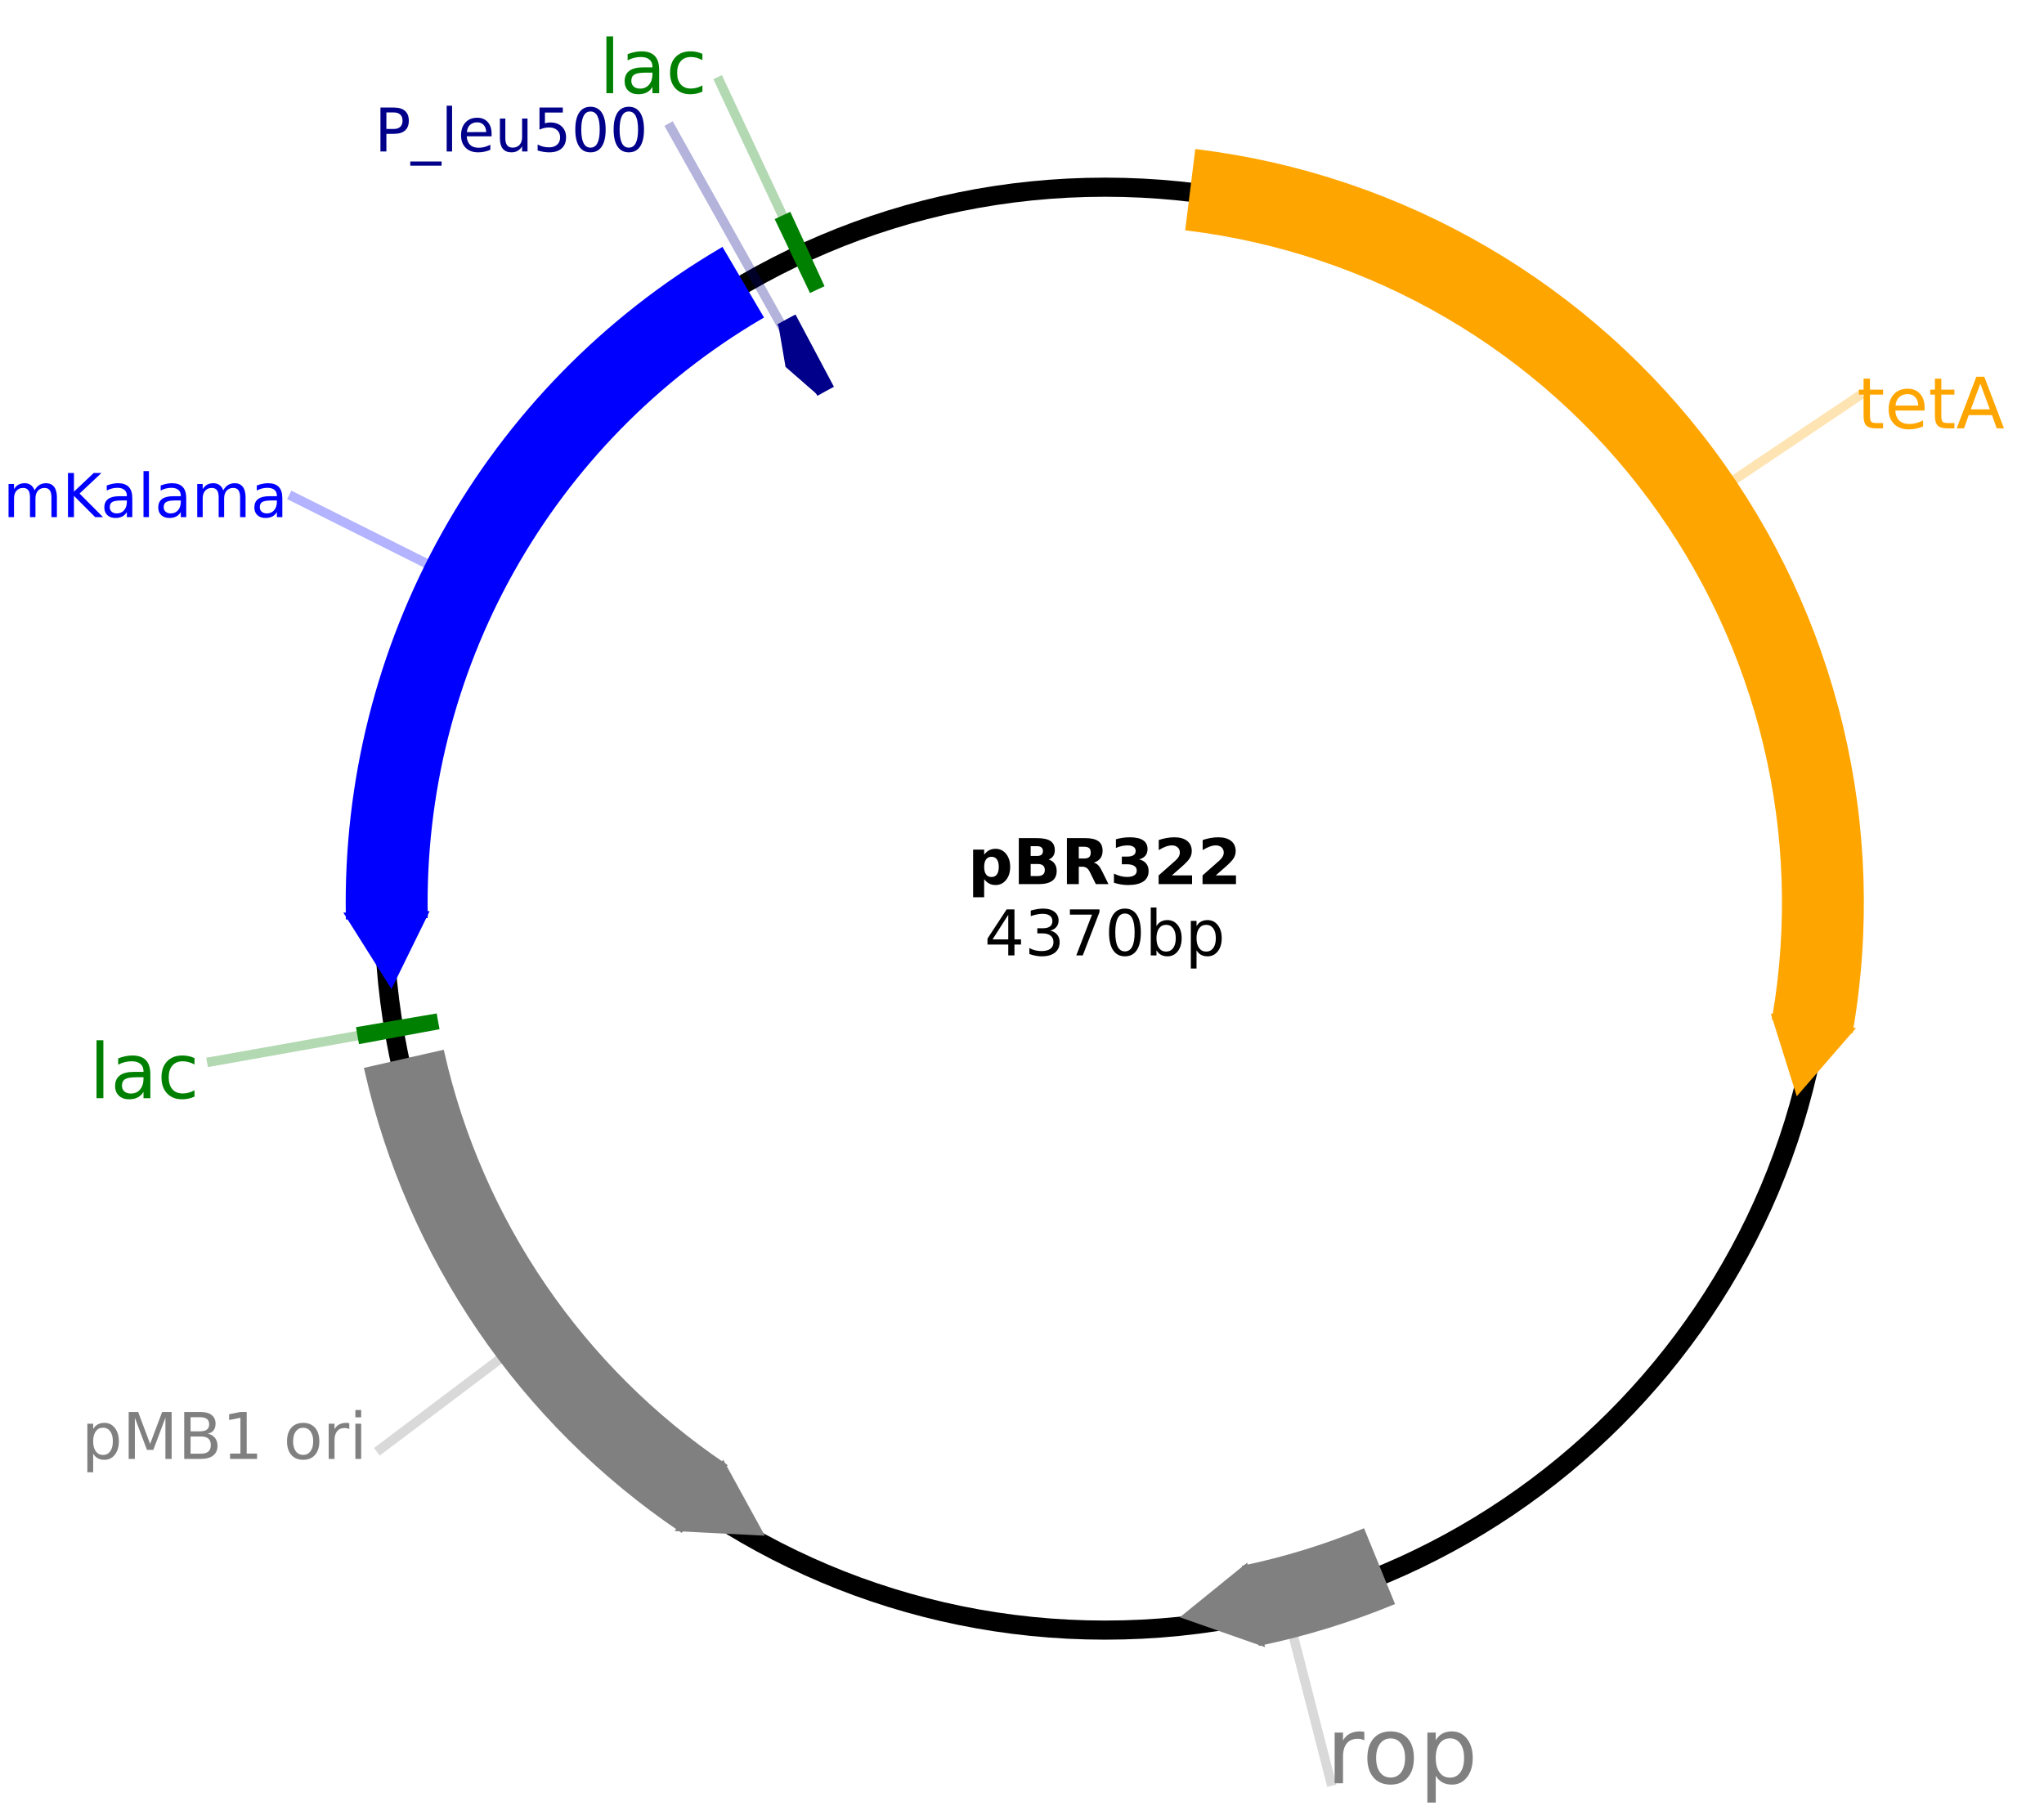
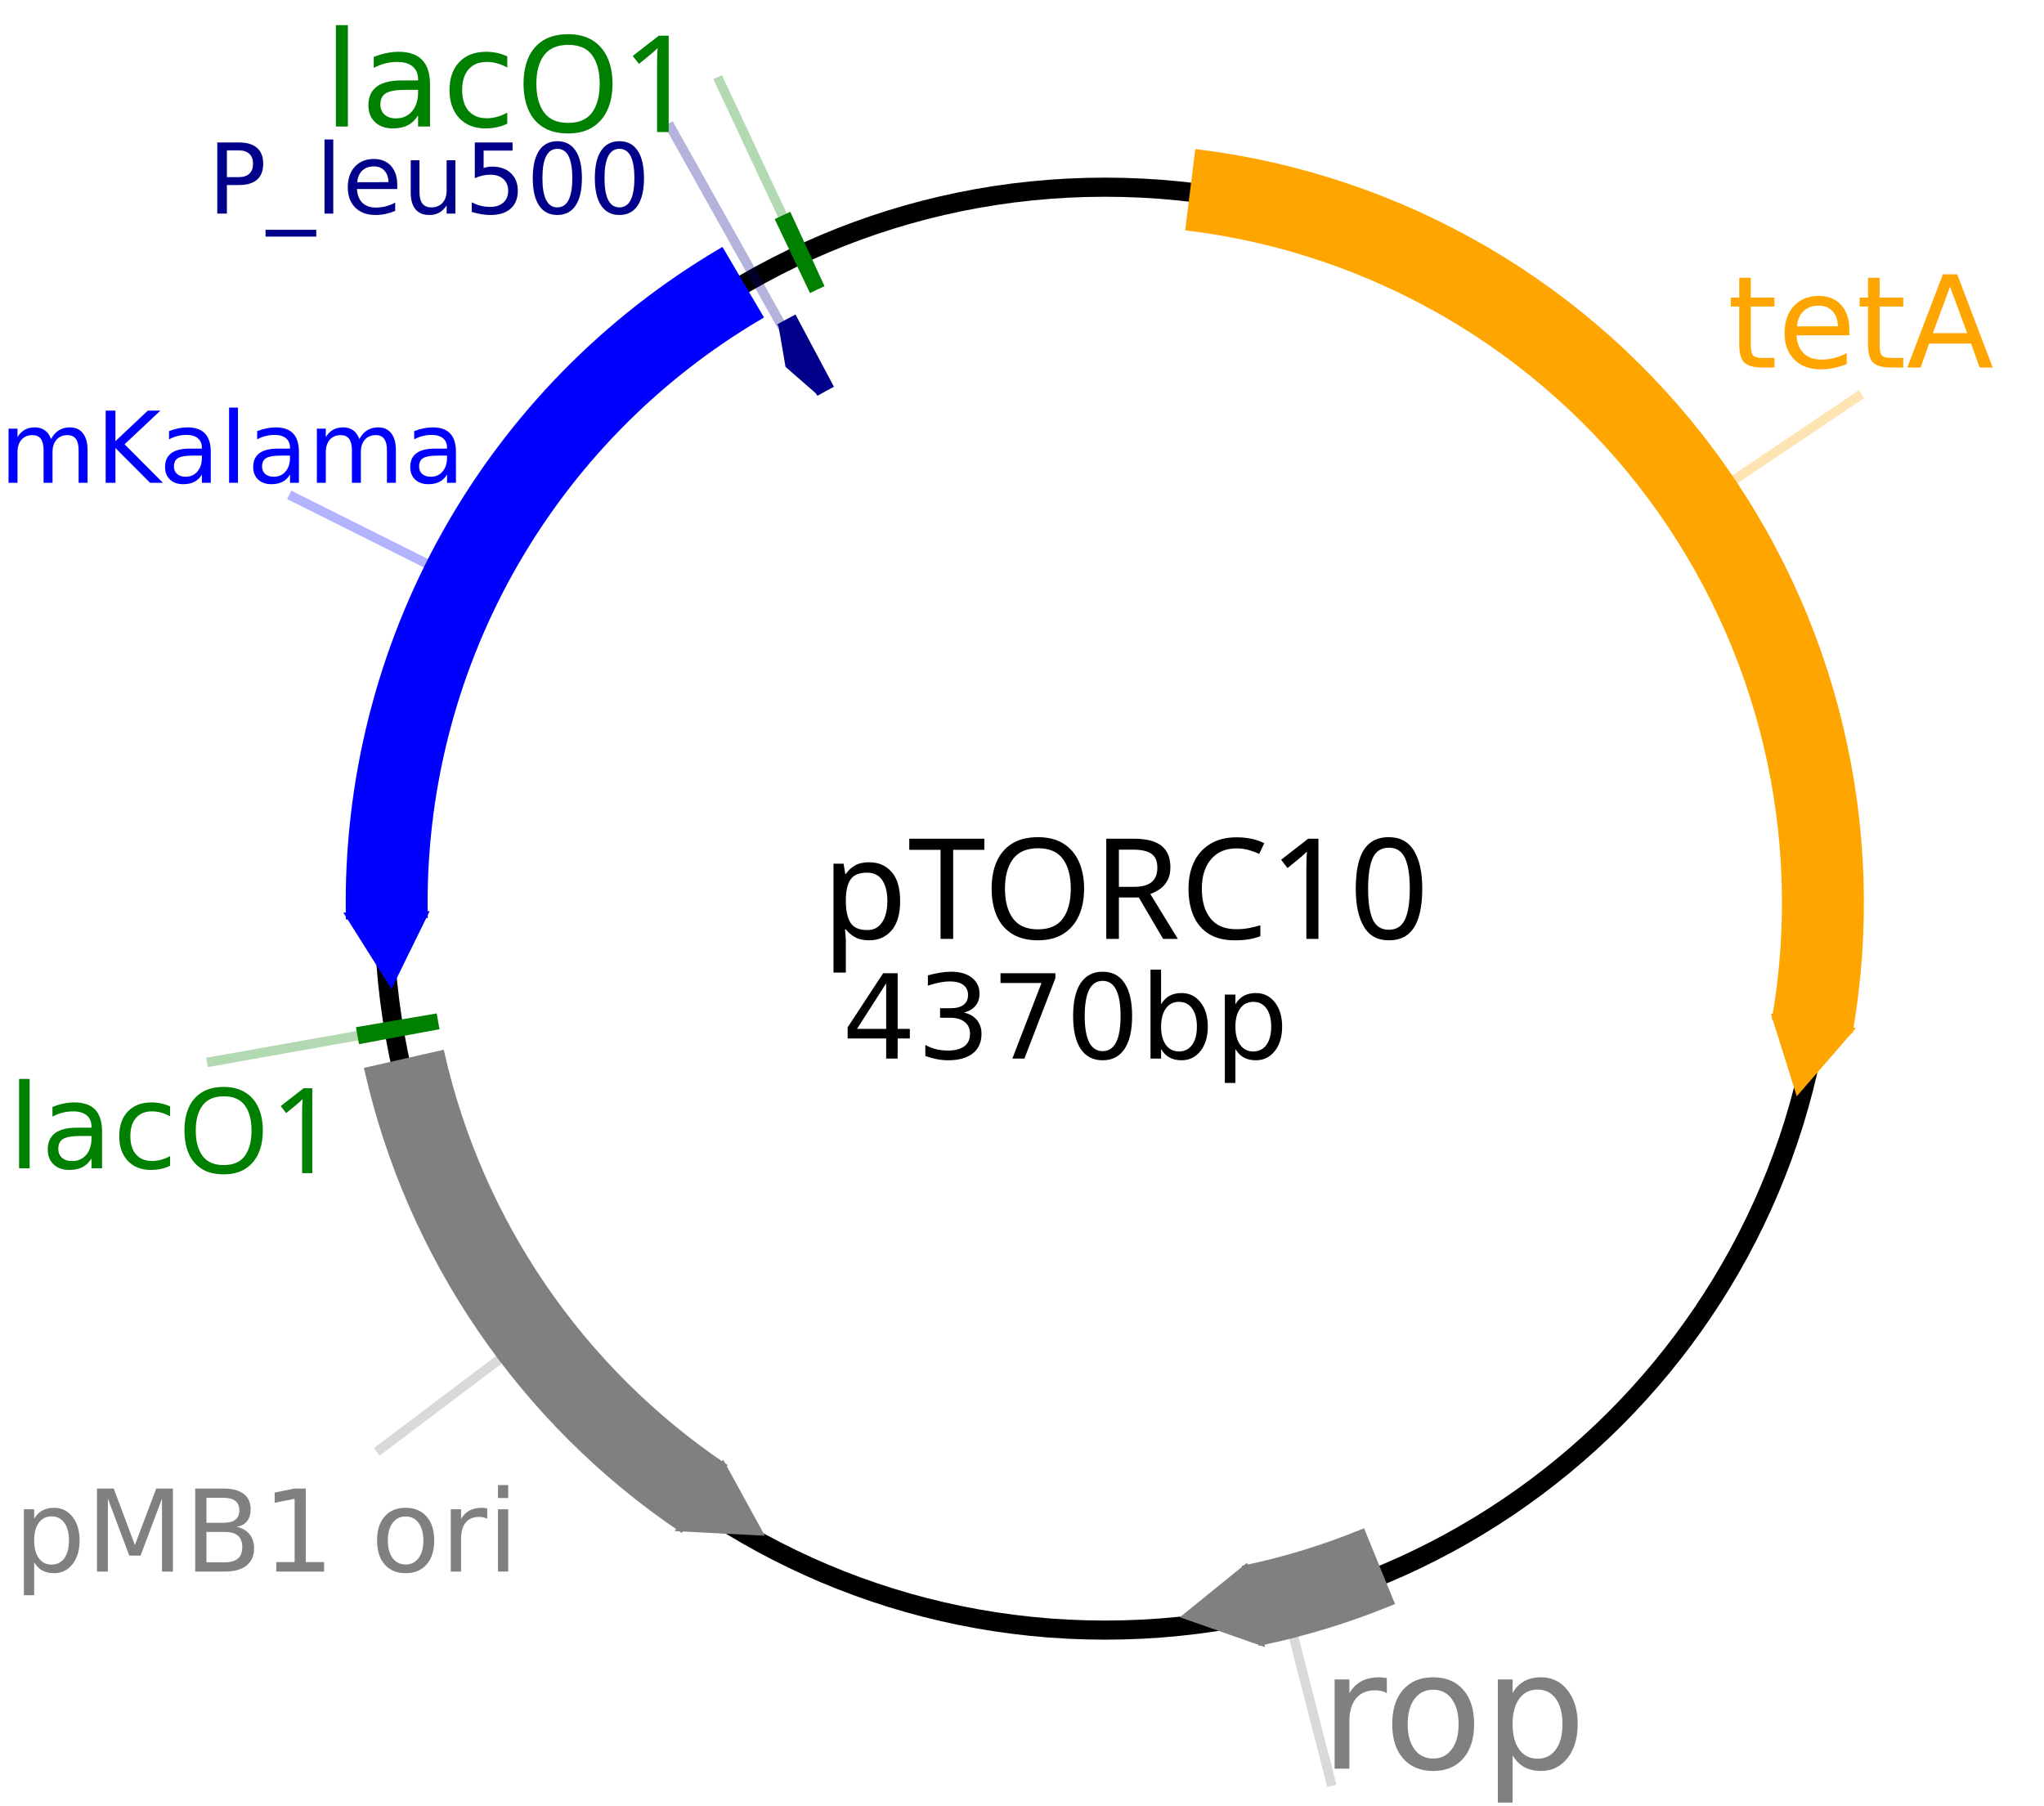
<svg xmlns="http://www.w3.org/2000/svg" xmlns:xlink="http://www.w3.org/1999/xlink" width="816.935pt" height="721.676pt" viewBox="0 0 816.935 721.675" version="1.1" id="svg174">
  <defs id="defs1">
    <style type="text/css" id="style1">*{stroke-linejoin: round; stroke-linecap: butt}</style>
    <defs id="defs42">
      <path id="DejaVuSans-74" d="M 1172,4494 V 3500 H 2356 V 3053 H 1172 V 1153 q 0,-428 117,-550 117,-122 477,-122 h 590 V 0 H 1766 Q 1100,0 847,248 594,497 594,1153 V 3053 H 172 v 447 h 422 v 994 z" transform="scale(0.015625)" />
      <path id="DejaVuSans-65" d="M 3597,1894 V 1613 H 953 q 38,-594 358,-905 320,-311 892,-311 331,0 642,81 311,81 618,244 V 178 Q 3153,47 2828,-22 2503,-91 2169,-91 1331,-91 842,396 353,884 353,1716 q 0,859 464,1363 464,505 1252,505 706,0 1117,-455 411,-454 411,-1235 z m -575,169 q -6,471 -264,752 -258,282 -683,282 -481,0 -770,-272 -289,-272 -333,-766 z" transform="scale(0.015625)" />
      <path id="DejaVuSans-41" d="M 2188,4044 1331,1722 h 1716 z m -357,622 h 716 L 4325,0 H 3669 L 3244,1197 H 1141 L 716,0 H 50 Z" transform="scale(0.015625)" />
      <path id="DejaVuSans-20" transform="scale(0.015625)" d="" />
      <path id="DejaVuSans-28" d="m 1984,4856 q -418,-718 -622,-1422 -203,-703 -203,-1425 0,-721 205,-1429 205,-708 620,-1424 h -500 q -468,735 -701,1444 -233,709 -233,1409 0,697 231,1403 232,707 703,1444 z" transform="scale(0.015625)" />
      <path id="DejaVuSans-38" d="m 2034,2216 q -450,0 -708,-241 -257,-241 -257,-662 0,-422 257,-663 258,-241 708,-241 450,0 709,242 260,243 260,662 0,421 -258,662 -257,241 -711,241 z m -631,268 q -406,100 -633,378 -226,279 -226,679 0,559 398,884 399,325 1092,325 697,0 1094,-325 397,-325 397,-884 0,-400 -227,-679 -226,-278 -629,-378 456,-106 710,-416 255,-309 255,-755 Q 3634,634 3220,271 2806,-91 2034,-91 1263,-91 848,271 434,634 434,1313 q 0,446 256,755 257,310 713,416 z m -231,997 q 0,-362 226,-565 227,-203 636,-203 407,0 636,203 230,203 230,565 0,363 -230,566 -229,203 -636,203 -409,0 -636,-203 -226,-203 -226,-566 z" transform="scale(0.015625)" />
      <path id="DejaVuSans-36" d="m 2113,2584 q -425,0 -674,-291 -248,-290 -248,-796 0,-503 248,-796 249,-292 674,-292 425,0 673,292 248,293 248,796 0,506 -248,796 -248,291 -673,291 z m 1253,1979 v -575 q -238,112 -480,171 -242,60 -480,60 -625,0 -955,-422 -329,-422 -376,-1275 184,272 462,417 279,145 613,145 703,0 1111,-427 408,-426 408,-1160 0,-719 -425,-1154 -425,-434 -1131,-434 -810,0 -1238,620 -428,621 -428,1799 0,1106 525,1764 525,658 1409,658 238,0 480,-47 242,-47 505,-140 z" transform="scale(0.015625)" />
      <path id="DejaVuSans-2d" d="M 313,2009 H 1997 V 1497 H 313 Z" transform="scale(0.015625)" />
      <path id="DejaVuSans-31" d="M 794,531 H 1825 V 4091 L 703,3866 v 575 l 1116,225 h 631 V 531 H 3481 V 0 H 794 Z" transform="scale(0.015625)" />
      <path id="DejaVuSans-32" d="M 1228,531 H 3431 V 0 H 469 v 531 q 359,372 979,998 621,627 780,809 303,340 423,576 121,236 121,464 0,372 -261,606 -261,235 -680,235 -297,0 -627,-103 -329,-103 -704,-313 v 638 q 381,153 712,231 332,78 607,78 725,0 1156,-363 431,-362 431,-968 0,-288 -108,-546 -107,-257 -392,-607 -78,-91 -497,-524 Q 1991,1309 1228,531 Z" transform="scale(0.015625)" />
      <path id="DejaVuSans-29" d="m 513,4856 h 500 q 468,-737 701,-1444 233,-706 233,-1403 0,-700 -233,-1409 -233,-709 -701,-1444 H 513 q 415,716 620,1424 205,708 205,1429 0,722 -205,1425 -205,704 -620,1422 z" transform="scale(0.015625)" />
    </defs>
    <defs id="defs97">
      <path id="DejaVuSans-6c" d="m 603,4863 h 575 V 0 H 603 Z" transform="scale(0.015625)" />
      <path id="DejaVuSans-61" d="m 2194,1759 q -697,0 -966,-159 -269,-159 -269,-544 0,-306 202,-486 202,-179 548,-179 479,0 768,339 289,339 289,901 v 128 z m 1147,238 V 0 H 2766 V 531 Q 2569,213 2275,61 1981,-91 1556,-91 q -537,0 -855,302 -317,302 -317,808 0,590 395,890 396,300 1180,300 h 807 v 57 q 0,397 -261,614 -261,217 -733,217 -300,0 -585,-72 -284,-72 -546,-216 v 532 q 315,122 612,182 297,61 578,61 760,0 1135,-394 375,-393 375,-1193 z" transform="scale(0.015625)" />
      <path id="DejaVuSans-63" d="m 3122,3366 v -538 q -244,135 -489,202 -245,67 -495,67 -560,0 -870,-355 -309,-354 -309,-995 0,-641 309,-996 310,-354 870,-354 250,0 495,67 245,67 489,202 V 134 Q 2881,22 2623,-34 2366,-91 2075,-91 1284,-91 818,406 353,903 353,1747 q 0,856 470,1346 471,491 1290,491 265,0 518,-55 253,-54 491,-163 z" transform="scale(0.015625)" />
    </defs>
    <defs id="defs114">
      <path id="DejaVuSans-6d" d="m 3328,2828 q 216,388 516,572 300,184 706,184 547,0 844,-383 297,-382 297,-1088 V 0 h -578 v 2094 q 0,503 -179,746 -178,244 -543,244 -447,0 -707,-297 -259,-296 -259,-809 V 0 h -578 v 2094 q 0,506 -178,748 -178,242 -550,242 -441,0 -701,-298 -259,-298 -259,-808 V 0 H 581 v 3500 h 578 v -544 q 197,322 472,475 275,153 653,153 382,0 649,-194 267,-193 395,-562 z" transform="scale(0.015625)" />
      <path id="DejaVuSans-4b" d="m 628,4666 h 631 V 2694 l 2094,1972 h 813 L 1850,2491 4331,0 H 3500 L 1259,2247 V 0 H 628 Z" transform="scale(0.015625)" />
    </defs>
    <defs id="defs135">
      <path id="DejaVuSans-50" d="M 1259,4147 V 2394 h 794 q 441,0 681,228 241,228 241,650 0,419 -241,647 -240,228 -681,228 z m -631,519 h 1425 q 785,0 1186,-355 402,-355 402,-1039 0,-691 -402,-1044 -401,-353 -1186,-353 H 1259 V 0 H 628 Z" transform="scale(0.015625)" />
      <path id="DejaVuSans-5f" d="m 3263,-1063 v -446 H -63 v 446 z" transform="scale(0.015625)" />
      <path id="DejaVuSans-75" d="m 544,1381 v 2119 h 575 V 1403 q 0,-497 193,-746 194,-248 582,-248 465,0 735,297 271,297 271,810 v 1984 h 575 V 0 H 2900 V 538 Q 2691,219 2414,64 2138,-91 1772,-91 1169,-91 856,284 544,659 544,1381 Z m 1447,2203 z" transform="scale(0.015625)" />
    </defs>
    <defs id="defs75">
      <path id="DejaVuSans-4d" d="m 628,4666 h 941 L 2759,1491 3956,4666 h 941 V 0 H 4281 V 4097 L 3078,897 H 2444 L 1241,4097 V 0 H 628 Z" transform="scale(0.015625)" />
      <path id="DejaVuSans-42" d="M 1259,2228 V 519 h 1013 q 509,0 754,211 246,211 246,645 0,438 -246,645 -245,208 -754,208 z m 0,1919 V 2741 h 935 q 462,0 688,173 227,174 227,530 0,353 -227,528 -226,175 -688,175 z m -631,519 h 1613 q 722,0 1112,-300 391,-300 391,-853 0,-429 -200,-682 -200,-253 -588,-315 466,-100 724,-418 258,-317 258,-792 0,-625 -425,-966 Q 3088,0 2303,0 H 628 Z" transform="scale(0.015625)" />
      <path id="DejaVuSans-69" d="m 603,3500 h 575 V 0 H 603 Z m 0,1363 h 575 V 4134 H 603 Z" transform="scale(0.015625)" />
    </defs>
    <defs id="defs58">
      <path id="DejaVuSans-72" d="m 2631,2963 q -97,56 -211,82 -114,27 -251,27 -488,0 -749,-317 -261,-317 -261,-911 V 0 H 581 v 3500 h 578 v -544 q 182,319 472,473 291,155 707,155 59,0 131,-8 72,-7 159,-23 z" transform="scale(0.015625)" />
      <path id="DejaVuSans-6f" d="m 1959,3097 q -462,0 -731,-361 -269,-361 -269,-989 0,-628 267,-989 268,-361 733,-361 460,0 728,362 269,363 269,988 0,622 -269,986 -268,364 -728,364 z m 0,487 q 750,0 1178,-488 429,-487 429,-1349 Q 3566,888 3137,398 2709,-91 1959,-91 1206,-91 779,398 353,888 353,1747 q 0,862 426,1349 427,488 1180,488 z" transform="scale(0.015625)" />
      <path id="DejaVuSans-39" d="m 703,97 v 575 q 238,-113 481,-172 244,-59 479,-59 625,0 954,420 330,420 377,1277 -181,-269 -460,-413 -278,-144 -615,-144 -700,0 -1108,423 -408,424 -408,1159 0,718 425,1152 425,435 1131,435 810,0 1236,-621 427,-620 427,-1801 Q 3622,1225 3098,567 2575,-91 1691,-91 1453,-91 1209,-44 966,3 703,97 Z m 1256,1978 q 425,0 673,290 249,291 249,798 0,503 -249,795 -248,292 -673,292 -425,0 -673,-292 -248,-292 -248,-795 0,-507 248,-798 248,-290 673,-290 z" transform="scale(0.015625)" />
      <path id="DejaVuSans-35" d="M 691,4666 H 3169 V 4134 H 1269 V 2991 q 137,47 274,70 138,23 276,23 781,0 1237,-428 457,-428 457,-1159 Q 3513,744 3044,326 2575,-91 1722,-91 1428,-91 1123,-41 819,9 494,109 v 635 q 281,-153 581,-228 300,-75 634,-75 541,0 856,284 316,284 316,772 0,487 -316,771 -315,285 -856,285 -253,0 -505,-56 -251,-56 -513,-175 z" transform="scale(0.015625)" />
    </defs>
  </defs>
  <ellipse style="fill:none;stroke:#000000;stroke-width:7.642;stroke-dasharray:none" id="path174" ry="288.362" rx="288.236" cy="363.18" cx="441.665" />
  <g id="patch_3" transform="matrix(2.522639,0,0,2.522639,-110.7848,-140.7743)">
    <path d="m 328.795,228.497 -3.598,-11.479 11.805,2.021 z" clip-path="url(#p932edf040d)" style="fill:#ffa500;stroke:#ffa500;stroke-linejoin:miter" id="path3" />
  </g>
  <g id="patch_4" transform="matrix(2.522639,0,0,2.522639,-110.7848,-140.7743)">
    <path d="m 337.015,218.963 c 2.721,-15.954 2.181,-32.295 -1.589,-48.033 -3.77,-15.739 -10.691,-30.552 -20.344,-43.541 -9.653,-12.99 -21.84,-23.889 -35.823,-32.038 C 265.276,87.201 249.786,81.97 233.726,79.974 l -1.477,11.885 c 14.454,1.796 28.396,6.504 40.98,13.838 12.584,7.334 23.553,17.144 32.241,28.834 8.688,11.691 14.917,25.022 18.31,39.187 3.393,14.165 3.879,28.872 1.43,43.23 z" clip-path="url(#p932edf040d)" style="fill:#ffa500;stroke:#ffa500;stroke-linejoin:miter" id="path4" />
  </g>
  <g id="patch_5" transform="matrix(2.522639,0,0,2.522639,-110.7848,-140.7743)">
    <path d="m 231.85,311.87 9.346,-7.575 2.471,11.719 z" clip-path="url(#p932edf040d)" style="fill:#808080;stroke:#808080;stroke-linejoin:miter" id="path5" />
  </g>
  <g id="patch_6" transform="matrix(2.522639,0,0,2.522639,-110.7848,-140.7743)">
    <path d="m 243.743,315.999 c 3.51,-0.743 6.986,-1.643 10.415,-2.697 3.43,-1.055 6.81,-2.263 10.131,-3.621 l -4.533,-11.085 c -2.989,1.222 -6.031,2.31 -9.118,3.259 -3.087,0.949 -6.214,1.759 -9.374,2.428 z" clip-path="url(#p932edf040d)" style="fill:#808080;stroke:#808080;stroke-linejoin:miter" id="path6" />
  </g>
  <g id="patch_7" transform="matrix(2.522639,0,0,2.522639,-110.7848,-140.7743)">
    <path d="m 164.227,298.577 -5.783,-10.549 -6.723,9.911 z" clip-path="url(#p932edf040d)" style="fill:#808080;stroke:#808080;stroke-linejoin:miter" id="path7" />
  </g>
  <g id="patch_8" transform="matrix(2.522639,0,0,2.522639,-110.7848,-140.7743)">
    <path d="m 102.169,225.38 c 3.338,14.679 9.414,28.599 17.908,41.027 8.495,12.428 19.257,23.145 31.722,31.586 l 6.715,-9.917 c -11.218,-7.597 -20.905,-17.241 -28.55,-28.427 -7.645,-11.186 -13.114,-23.713 -16.118,-36.925 z" clip-path="url(#p932edf040d)" style="fill:#808080;stroke:#808080;stroke-linejoin:miter" id="path8" />
  </g>
  <g id="patch_9" transform="matrix(2.522639,0,0,2.522639,-110.7848,-140.7743)">
    <path d="m 100.893,218.963 c 0.048,0.283 0.098,0.566 0.148,0.848 0.05,0.283 0.102,0.565 0.154,0.847 l 11.776,-2.183 c -0.047,-0.254 -0.093,-0.508 -0.139,-0.762 -0.045,-0.254 -0.09,-0.509 -0.133,-0.763 z" clip-path="url(#p932edf040d)" style="fill:#008000;stroke:#008000;stroke-linejoin:miter" id="path9" />
  </g>
  <g id="patch_10" transform="matrix(2.522639,0,0,2.522639,-110.7848,-140.7743)">
    <path d="m 105.882,211.478 5.299,-10.8 -11.975,0.206 z" clip-path="url(#p932edf040d)" style="fill:#0000ff;stroke:#0000ff;stroke-linejoin:miter" id="path10" />
  </g>
  <g id="patch_11" transform="matrix(2.522639,0,0,2.522639,-110.7848,-140.7743)">
    <path d="m 158.203,95.611 c -18.284,10.762 -33.385,26.192 -43.75,44.704 -10.365,18.512 -15.627,39.45 -15.246,60.663 l 11.975,-0.215 c -0.343,-19.092 4.393,-37.936 13.721,-54.597 9.329,-16.661 22.919,-30.548 39.375,-40.233 z" clip-path="url(#p932edf040d)" style="fill:#0000ff;stroke:#0000ff;stroke-linejoin:miter" id="path11" />
  </g>
  <g id="patch_12" transform="matrix(2.522639,0,0,2.522639,-110.7848,-140.7743)">
    <path d="m 168.835,113.674 4.774,4.164 -5.851,-10.45 z" clip-path="url(#p932edf040d)" style="fill:#00008b;stroke:#00008b;stroke-linejoin:miter" id="path12" />
  </g>
  <g id="patch_13" transform="matrix(2.522639,0,0,2.522639,-110.7848,-140.7743)">
    <path d="m 169.741,106.305 c -0.333,0.177 -0.664,0.356 -0.995,0.536 -0.331,0.18 -0.66,0.363 -0.989,0.547 l 5.851,10.45 c 0.291,-0.163 0.583,-0.324 0.876,-0.484 0.293,-0.16 0.587,-0.318 0.881,-0.475 z" clip-path="url(#p932edf040d)" style="fill:#00008b;stroke:#00008b;stroke-linejoin:miter" id="path13" />
  </g>
  <g id="patch_14" transform="matrix(2.522639,0,0,2.522639,-110.7848,-140.7743)">
    <path d="m 168.881,90.029 c -0.261,0.12 -0.521,0.241 -0.781,0.363 -0.26,0.122 -0.519,0.245 -0.778,0.368 l 5.163,10.807 c 0.233,-0.111 0.467,-0.222 0.7,-0.332 0.234,-0.11 0.468,-0.219 0.703,-0.327 z" clip-path="url(#p932edf040d)" style="fill:#008000;stroke:#008000;stroke-linejoin:miter" id="path14" />
  </g>
-   <g id="text_1" transform="matrix(2.522639,0,0,2.522639,-110.7848,-140.7743)">
+   <g id="text_1" transform="matrix(4.679575,0,0,4.679575,-598.8646,-546.4163)">
    <g transform="matrix(0.1,0,0,-0.1,197.254,195.9659)" id="g19">
      <defs id="defs14">
        <path id="DejaVuSans-Bold-70" d="M 1656,506 V -1331 H 538 v 4831 h 1118 v -512 q 232,306 513,451 281,145 647,145 647,0 1062,-514 416,-514 416,-1323 0,-809 -416,-1324 -415,-514 -1062,-514 -366,0 -647,145 -281,146 -513,452 z m 744,2266 q -359,0 -552,-264 -192,-264 -192,-761 0,-497 192,-761 193,-264 552,-264 359,0 548,262 190,263 190,763 0,500 -190,762 -189,263 -548,263 z" transform="scale(0.015625)" />
        <path id="DejaVuSans-Bold-42" d="m 2456,2859 q 285,0 431,125 147,125 147,369 0,241 -147,367 -146,127 -431,127 h -665 v -988 z m 41,-2040 q 362,0 545,153 183,153 183,462 0,304 -181,455 -181,152 -547,152 H 1791 V 819 Z m 1119,1678 q 387,-113 599,-416 213,-303 213,-743 Q 4428,663 3972,331 3516,0 2584,0 H 588 v 4666 h 1806 q 972,0 1408,-294 436,-294 436,-941 0,-340 -160,-579 -159,-239 -462,-355 z" transform="scale(0.015625)" />
        <path id="DejaVuSans-Bold-52" d="m 2297,2597 q 378,0 542,140 164,141 164,463 0,319 -164,456 -164,138 -542,138 H 1791 V 2597 Z M 1791,1766 V 0 H 588 v 4666 h 1837 q 922,0 1351,-310 430,-309 430,-978 0,-462 -224,-759 -223,-297 -673,-438 247,-56 442,-255 196,-198 396,-601 L 4800,0 H 3519 l -569,1159 q -172,350 -349,478 -176,129 -470,129 z" transform="scale(0.015625)" />
        <path id="DejaVuSans-Bold-33" d="m 2981,2516 q 472,-122 717,-424 246,-301 246,-767 0,-694 -532,-1055 -531,-361 -1549,-361 -360,0 -721,58 -361,58 -714,174 v 928 q 338,-169 670,-255 333,-86 655,-86 478,0 733,165 255,166 255,476 0,319 -261,483 -261,164 -771,164 h -481 v 775 h 506 q 454,0 675,142 222,142 222,433 0,268 -216,415 -215,147 -609,147 -290,0 -587,-66 -297,-65 -591,-193 v 881 q 356,100 706,150 350,50 688,50 909,0 1360,-299 452,-298 452,-898 0,-409 -216,-670 -215,-261 -637,-367 z" transform="scale(0.015625)" />
        <path id="DejaVuSans-Bold-32" d="M 1844,884 H 3897 V 0 H 506 v 884 l 1703,1504 q 229,206 338,403 109,197 109,409 0,328 -220,528 -220,200 -586,200 -281,0 -616,-120 -334,-120 -715,-358 v 1025 q 406,134 803,204 397,71 778,71 838,0 1302,-369 464,-368 464,-1028 0,-381 -197,-711 -197,-329 -828,-883 z" transform="scale(0.015625)" />
      </defs>
-       <use xlink:href="#DejaVuSans-Bold-70" transform="translate(0,0.78125)" id="use14" />
-       <use xlink:href="#DejaVuSans-Bold-42" transform="translate(71.58203,0.78125)" id="use15" />
-       <use xlink:href="#DejaVuSans-Bold-52" transform="translate(147.8027,0.78125)" id="use16" />
-       <use xlink:href="#DejaVuSans-Bold-33" transform="translate(224.8047,0.78125)" id="use17" />
-       <use xlink:href="#DejaVuSans-Bold-32" transform="translate(294.3848,0.78125)" id="use18" />
-       <use xlink:href="#DejaVuSans-Bold-32" transform="translate(363.9648,0.78125)" id="use19" />
+       <text xml:space="preserve" style="font-size:119.843px;line-height:1.1;font-family:Sans;-inkscape-font-specification:'Sans, Normal';fill:#000000;stroke-width:3.71;stroke-opacity:0.787" x="8.886" y="9.927" id="text1" transform="scale(1,-1)">
+         <tspan id="tspan1" style="stroke-width:3.71" x="8.886" y="9.927">pTORC10</tspan>
+       </text>
    </g>
    <g transform="matrix(0.1,0,0,-0.1,199.8806,207.1841)" id="g25">
      <defs id="defs19">
        <path id="DejaVuSans-34" d="M 2419,4116 825,1625 h 1594 z m -166,550 h 794 V 1625 h 666 V 1100 H 3047 V 0 H 2419 V 1100 H 313 v 609 z" transform="scale(0.015625)" />
        <path id="DejaVuSans-33" d="m 2597,2516 q 453,-97 707,-404 255,-306 255,-756 0,-690 -475,-1069 -475,-378 -1350,-378 -293,0 -604,58 -311,58 -642,174 v 609 q 262,-153 574,-231 313,-78 654,-78 593,0 904,234 311,234 311,681 0,413 -289,645 -289,233 -804,233 h -544 v 519 h 569 q 465,0 712,186 247,186 247,536 0,359 -255,551 -254,193 -729,193 -260,0 -557,-57 -297,-56 -653,-174 v 562 q 360,100 674,150 314,50 592,50 719,0 1137,-327 419,-326 419,-882 0,-388 -222,-655 -222,-267 -631,-370 z" transform="scale(0.015625)" />
        <path id="DejaVuSans-37" d="M 525,4666 H 3525 V 4397 L 1831,0 H 1172 L 2766,4134 H 525 Z" transform="scale(0.015625)" />
        <path id="DejaVuSans-30" d="m 2034,4250 q -487,0 -733,-480 -245,-479 -245,-1442 0,-959 245,-1439 246,-480 733,-480 491,0 736,480 246,480 246,1439 0,963 -246,1442 -245,480 -736,480 z m 0,500 q 785,0 1199,-621 414,-620 414,-1801 0,-1178 -414,-1799 -414,-620 -1199,-620 -784,0 -1198,620 -414,621 -414,1799 0,1181 414,1801 414,621 1198,621 z" transform="scale(0.015625)" />
        <path id="DejaVuSans-62" d="m 3116,1747 q 0,634 -261,995 -261,361 -717,361 -457,0 -718,-361 -261,-361 -261,-995 0,-634 261,-995 261,-361 718,-361 456,0 717,361 261,361 261,995 z M 1159,2969 q 182,312 458,463 277,152 661,152 638,0 1036,-506 399,-506 399,-1331 Q 3713,922 3314,415 2916,-91 2278,-91 1894,-91 1617,61 1341,213 1159,525 V 0 H 581 v 4863 h 578 z" transform="scale(0.015625)" />
        <path id="DejaVuSans-70" d="M 1159,525 V -1331 H 581 v 4831 h 578 v -531 q 182,312 458,463 277,152 661,152 638,0 1036,-506 399,-506 399,-1331 0,-825 -399,-1332 -398,-506 -1036,-506 -384,0 -661,152 -276,152 -458,464 z m 1957,1222 q 0,634 -261,995 -261,361 -717,361 -457,0 -718,-361 -261,-361 -261,-995 0,-634 261,-995 261,-361 718,-361 456,0 717,361 261,361 261,995 z" transform="scale(0.015625)" />
      </defs>
      <use xlink:href="#DejaVuSans-34" id="use20" />
      <use xlink:href="#DejaVuSans-33" x="63.623" id="use21" />
      <use xlink:href="#DejaVuSans-37" x="127.246" id="use22" />
      <use xlink:href="#DejaVuSans-30" x="190.869" id="use23" />
      <use xlink:href="#DejaVuSans-62" x="254.492" id="use24" />
      <use xlink:href="#DejaVuSans-70" x="317.969" id="use25" />
    </g>
  </g>
  <g id="line2d_1" transform="matrix(2.522639,0,0,2.522639,-110.7848,-140.7743)">
    <path d="M 318.362,132.028 338.244,118.668" clip-path="url(#p932edf040d)" style="fill:none;stroke:#ffa500;stroke-width:1.5;stroke-linecap:square;stroke-opacity:0.3" id="path42" />
  </g>
-   <g id="g178" transform="matrix(4.043545,0,0,4.043545,-625.508,-316.4337)">
+   <g id="g178" transform="matrix(7.3,0,0,7.3,-1778.788,-733.4864)">
    <use xlink:href="#DejaVuSans-74" id="use43" transform="matrix(0.07,0,0,-0.07,338.2438,120.6)" style="fill:#ffa500" />
    <use xlink:href="#DejaVuSans-65" x="39.209" id="use44" transform="matrix(0.07,0,0,-0.07,338.2438,120.6)" style="fill:#ffa500" />
    <use xlink:href="#DejaVuSans-74" x="100.732" id="use45" transform="matrix(0.07,0,0,-0.07,338.2438,120.6)" style="fill:#ffa500" />
    <use xlink:href="#DejaVuSans-41" x="139.941" id="use46" transform="matrix(0.07,0,0,-0.07,338.2438,120.6)" style="fill:#ffa500" />
  </g>
  <use xlink:href="#DejaVuSans-20" x="208.35" id="use47" transform="matrix(0.07,0,0,-0.07,285.4083,55.28179)" style="fill:#ffa500" />
  <use xlink:href="#DejaVuSans-20" x="406.396" id="use51" transform="matrix(0.07,0,0,-0.07,285.4083,55.28179)" style="fill:#ffa500" />
  <use xlink:href="#DejaVuSans-20" x="474.268" id="use53" transform="matrix(0.07,0,0,-0.07,285.4083,55.28179)" style="fill:#ffa500" />
  <g id="line2d_2" transform="matrix(2.522639,0,0,2.522639,-110.7848,-140.7743)">
    <path d="m 248.772,314.821 5.964,23.199" clip-path="url(#p932edf040d)" style="fill:none;stroke:#808080;stroke-width:1.5;stroke-linecap:square;stroke-opacity:0.3" id="path58" />
  </g>
-   <g id="g181" transform="matrix(5.292219,0,0,5.292219,-818.0555,-1086.328)">
+   <g id="g181" transform="matrix(9.314644,0,0,9.314644,-1845.266,-2459.612)">
    <use xlink:href="#DejaVuSans-72" id="use59" transform="matrix(0.07,0,0,-0.07,254.7356,339.9512)" style="fill:#808080" />
    <use xlink:href="#DejaVuSans-6f" x="38.863" id="use60" transform="matrix(0.07,0,0,-0.07,254.7356,339.9512)" style="fill:#808080" />
    <use xlink:href="#DejaVuSans-70" x="100.045" id="use61" transform="matrix(0.07,0,0,-0.07,254.7356,339.9512)" style="fill:#808080" />
  </g>
  <use xlink:href="#DejaVuSans-20" x="163.521" id="use62" transform="matrix(0.07,0,0,-0.07,201.9001,274.6329)" style="fill:#808080" />
  <use xlink:href="#DejaVuSans-20" x="488.814" id="use68" transform="matrix(0.07,0,0,-0.07,201.9001,274.6329)" style="fill:#808080" />
  <use xlink:href="#DejaVuSans-20" x="556.686" id="use70" transform="matrix(0.07,0,0,-0.07,201.9001,274.6329)" style="fill:#808080" />
  <g id="line2d_3" transform="matrix(2.522639,0,0,2.522639,-110.7848,-140.7743)">
    <path d="M 123.342,270.952 104.22,285.378" clip-path="url(#p932edf040d)" style="fill:none;stroke:#808080;stroke-width:1.5;stroke-linecap:square;stroke-opacity:0.3" id="path75" />
  </g>
  <use xlink:href="#DejaVuSans-20" x="281.982" id="use80" transform="matrix(0.07,0,0,-0.07,-29.97775,221.9912)" style="fill:#808080" />
-   <g id="g180" transform="matrix(3.675046,0,0,3.675046,-51.42557,-472.7653)">
+   <g id="g180" transform="matrix(6.500666,0,0,6.500666,-143.177,-1239.563)">
    <use xlink:href="#DejaVuSans-70" id="use76" transform="matrix(0.07,0,0,-0.07,22.85772,287.3094)" style="fill:#808080" />
    <use xlink:href="#DejaVuSans-4d" x="63.477" id="use77" transform="matrix(0.07,0,0,-0.07,22.85772,287.3094)" style="fill:#808080" />
    <use xlink:href="#DejaVuSans-42" x="149.756" id="use78" transform="matrix(0.07,0,0,-0.07,22.85772,287.3094)" style="fill:#808080" />
    <use xlink:href="#DejaVuSans-31" x="218.359" id="use79" transform="matrix(0.07,0,0,-0.07,22.85772,287.3094)" style="fill:#808080" />
    <use xlink:href="#DejaVuSans-6f" x="313.77" id="use81" transform="matrix(0.07,0,0,-0.07,22.85772,287.3094)" style="fill:#808080" />
    <use xlink:href="#DejaVuSans-72" x="374.951" id="use82" transform="matrix(0.07,0,0,-0.07,22.85772,287.3094)" style="fill:#808080" />
    <use xlink:href="#DejaVuSans-69" x="416.064" id="use83" transform="matrix(0.07,0,0,-0.07,22.85772,287.3094)" style="fill:#808080" />
  </g>
  <use xlink:href="#DejaVuSans-20" x="443.848" id="use84" transform="matrix(0.07,0,0,-0.07,-29.97775,221.9912)" style="fill:#808080" />
  <use xlink:href="#DejaVuSans-20" x="769.141" id="use90" transform="matrix(0.07,0,0,-0.07,-29.97775,221.9912)" style="fill:#808080" />
  <use xlink:href="#DejaVuSans-20" x="837.012" id="use92" transform="matrix(0.07,0,0,-0.07,-29.97775,221.9912)" style="fill:#808080" />
  <g id="line2d_4" transform="matrix(2.522639,0,0,2.522639,-110.7848,-140.7743)">
    <path d="m 101.041,219.811 -23.583,4.197" clip-path="url(#p932edf040d)" style="fill:none;stroke:#008000;stroke-width:1.5;stroke-linecap:square;stroke-opacity:0.3" id="path97" />
  </g>
-   <g id="g176" transform="matrix(4.356408,0,0,4.356408,-38.71889,-545.3424)">
-     <use xlink:href="#DejaVuSans-6c" id="use98" transform="matrix(0.07,0,0,-0.07,17.08318,225.94)" style="fill:#008000" />
-     <use xlink:href="#DejaVuSans-61" x="27.783" id="use99" transform="matrix(0.07,0,0,-0.07,17.08318,225.94)" style="fill:#008000" />
-     <use xlink:href="#DejaVuSans-63" x="89.062" id="use100" transform="matrix(0.07,0,0,-0.07,17.08318,225.94)" style="fill:#008000" />
-   </g>
  <use xlink:href="#DejaVuSans-20" x="144.043" id="use101" transform="matrix(0.07,0,0,-0.07,-35.75229,160.6218)" style="fill:#008000" />
  <use xlink:href="#DejaVuSans-20" x="469.336" id="use107" transform="matrix(0.07,0,0,-0.07,-35.75229,160.6218)" style="fill:#008000" />
  <use xlink:href="#DejaVuSans-20" x="537.207" id="use109" transform="matrix(0.07,0,0,-0.07,-35.75229,160.6218)" style="fill:#008000" />
  <g id="line2d_5" transform="matrix(2.522639,0,0,2.522639,-110.7848,-140.7743)">
    <path d="M 111.834,145.26 90.41,134.547" clip-path="url(#p932edf040d)" style="fill:none;stroke:#0000ff;stroke-width:1.5;stroke-linecap:square;stroke-opacity:0.3" id="path114" />
  </g>
-   <g id="g177" transform="matrix(3.457514,0,0,3.457514,-23.67463,-265.1905)">
+   <g id="g177" transform="matrix(5.650009,0,0,5.650009,-40.85386,-578.1374)">
    <use xlink:href="#DejaVuSans-6d" id="use115" transform="matrix(0.07,0,0,-0.07,7.2,136.4786)" style="fill:#0000ff" />
    <use xlink:href="#DejaVuSans-4b" x="97.412" id="use116" transform="matrix(0.07,0,0,-0.07,7.2,136.4786)" style="fill:#0000ff" />
    <use xlink:href="#DejaVuSans-61" x="161.238" id="use117" transform="matrix(0.07,0,0,-0.07,7.2,136.4786)" style="fill:#0000ff" />
    <use xlink:href="#DejaVuSans-6c" x="222.518" id="use118" transform="matrix(0.07,0,0,-0.07,7.2,136.4786)" style="fill:#0000ff" />
    <use xlink:href="#DejaVuSans-61" x="250.301" id="use119" transform="matrix(0.07,0,0,-0.07,7.2,136.4786)" style="fill:#0000ff" />
    <use xlink:href="#DejaVuSans-6d" x="311.58" id="use120" transform="matrix(0.07,0,0,-0.07,7.2,136.4786)" style="fill:#0000ff" />
    <use xlink:href="#DejaVuSans-61" x="408.992" id="use121" transform="matrix(0.07,0,0,-0.07,7.2,136.4786)" style="fill:#0000ff" />
  </g>
  <use xlink:href="#DejaVuSans-20" x="470.271" id="use122" transform="matrix(0.07,0,0,-0.07,-45.63547,71.16037)" style="fill:#0000ff" />
  <use xlink:href="#DejaVuSans-20" x="795.564" id="use128" transform="matrix(0.07,0,0,-0.07,-45.63547,71.16037)" style="fill:#0000ff" />
  <use xlink:href="#DejaVuSans-20" x="863.436" id="use130" transform="matrix(0.07,0,0,-0.07,-45.63547,71.16037)" style="fill:#0000ff" />
  <g id="line2d_6" transform="matrix(2.522639,0,0,2.522639,-110.7848,-140.7743)">
    <path d="M 167.757,107.388 150.204,76.037" clip-path="url(#p932edf040d)" style="fill:none;stroke:#00008b;stroke-width:1.5;stroke-linecap:square;stroke-opacity:0.3" id="path135" />
  </g>
-   <g id="g179" transform="matrix(3.440216,0,0,3.440216,-84.73255,-207.347)">
+   <g id="g179" transform="matrix(5.570117,0,0,5.570117,-296.5452,-348.3772)">
    <use xlink:href="#DejaVuSans-50" id="use136" transform="matrix(0.07,0,0,-0.07,68.14188,77.87166)" style="fill:#00008b" />
    <use xlink:href="#DejaVuSans-5f" x="60.303" id="use137" transform="matrix(0.07,0,0,-0.07,68.14188,77.87166)" style="fill:#00008b" />
    <use xlink:href="#DejaVuSans-6c" x="110.303" id="use138" transform="matrix(0.07,0,0,-0.07,68.14188,77.87166)" style="fill:#00008b" />
    <use xlink:href="#DejaVuSans-65" x="138.086" id="use139" transform="matrix(0.07,0,0,-0.07,68.14188,77.87166)" style="fill:#00008b" />
    <use xlink:href="#DejaVuSans-75" x="199.609" id="use140" transform="matrix(0.07,0,0,-0.07,68.14188,77.87166)" style="fill:#00008b" />
    <use xlink:href="#DejaVuSans-35" x="262.988" id="use141" transform="matrix(0.07,0,0,-0.07,68.14188,77.87166)" style="fill:#00008b" />
    <use xlink:href="#DejaVuSans-30" x="326.611" id="use142" transform="matrix(0.07,0,0,-0.07,68.14188,77.87166)" style="fill:#00008b" />
    <use xlink:href="#DejaVuSans-30" x="390.234" id="use143" transform="matrix(0.07,0,0,-0.07,68.14188,77.87166)" style="fill:#00008b" />
  </g>
  <use xlink:href="#DejaVuSans-20" x="453.857" id="use144" transform="matrix(0.07,0,0,-0.07,15.30641,12.55344)" style="fill:#00008b" />
  <use xlink:href="#DejaVuSans-20" x="779.15" id="use150" transform="matrix(0.07,0,0,-0.07,15.30641,12.55344)" style="fill:#00008b" />
  <use xlink:href="#DejaVuSans-20" x="847.021" id="use152" transform="matrix(0.07,0,0,-0.07,15.30641,12.55344)" style="fill:#00008b" />
  <g id="line2d_7" transform="matrix(2.522639,0,0,2.522639,-110.7848,-140.7743)">
    <path d="M 168.1,90.392 157.93,68.706" clip-path="url(#p932edf040d)" style="fill:none;stroke:#008000;stroke-width:1.5;stroke-linecap:square;stroke-opacity:0.3" id="path157" />
  </g>
-   <g id="g175" transform="matrix(4.268403,0,0,4.268403,-176.8505,-264.2638)">
-     <use xlink:href="#DejaVuSans-6c" id="use158" transform="matrix(0.07,0,0,-0.07,97.55465,70.63712)" style="fill:#008000" />
-     <use xlink:href="#DejaVuSans-61" x="27.783" id="use159" transform="matrix(0.07,0,0,-0.07,97.55465,70.63712)" style="fill:#008000" />
-     <use xlink:href="#DejaVuSans-63" x="89.062" id="use160" transform="matrix(0.07,0,0,-0.07,97.55465,70.63712)" style="fill:#008000" />
+   <g id="g175" transform="matrix(7.619086,0,0,7.619086,-614.0569,-487.6244)" style="fill:#008000;fill-opacity:1">
+     <use xlink:href="#DejaVuSans-6c" id="use158" transform="matrix(0.07,0,0,-0.07,97.55465,70.63712)" style="fill:#008000;fill-opacity:1" />
+     <use xlink:href="#DejaVuSans-61" x="27.783" id="use159" transform="matrix(0.07,0,0,-0.07,97.55465,70.63712)" style="fill:#008000;fill-opacity:1" />
+     <use xlink:href="#DejaVuSans-63" x="89.062" id="use160" transform="matrix(0.07,0,0,-0.07,97.55465,70.63712)" style="fill:#008000;fill-opacity:1" />
  </g>
  <use xlink:href="#DejaVuSans-20" x="144.043" id="use161" transform="matrix(0.07,0,0,-0.07,44.71918,5.318906)" style="fill:#008000" />
  <use xlink:href="#DejaVuSans-20" x="469.336" id="use167" transform="matrix(0.07,0,0,-0.07,44.71918,5.318906)" style="fill:#008000" />
  <use xlink:href="#DejaVuSans-20" x="537.207" id="use169" transform="matrix(0.07,0,0,-0.07,44.71918,5.318906)" style="fill:#008000" />
  <defs id="defs174">
    <clipPath id="p932edf040d">
      <rect x="27.328" y="7.2" width="383.252" height="383.252" id="rect174" />
    </clipPath>
  </defs>
+   <text xml:space="preserve" style="font-size:53.964px;line-height:1.1;font-family:Sans;-inkscape-font-specification:'Sans, Normal';fill:#008000;fill-opacity:1;stroke-width:1.671;stroke-opacity:0.787" x="205.948" y="52.792" id="text2">
+     <tspan id="tspan2" style="fill:#008000;fill-opacity:1;stroke-width:1.671" x="205.948" y="52.792">O1</tspan>
+   </text>
+   <g id="g175-7" transform="matrix(6.713616,0,0,6.713616,-651.7397,-7.283883)" style="fill:#008000;fill-opacity:1;stroke-linecap:butt;stroke-linejoin:round">
+     <use xlink:href="#DejaVuSans-6c" id="use158-3" transform="matrix(0.07,0,0,-0.07,97.55465,70.63712)" style="fill:#008000;fill-opacity:1;stroke-linecap:butt;stroke-linejoin:round" />
+     <use xlink:href="#DejaVuSans-61" x="27.783" id="use159-6" transform="matrix(0.07,0,0,-0.07,97.55465,70.63712)" style="fill:#008000;fill-opacity:1;stroke-linecap:butt;stroke-linejoin:round" />
+     <use xlink:href="#DejaVuSans-63" x="89.062" id="use160-1" transform="matrix(0.07,0,0,-0.07,97.55465,70.63712)" style="fill:#008000;fill-opacity:1;stroke-linecap:butt;stroke-linejoin:round" />
+   </g>
+   <text xml:space="preserve" style="font-size:47.551px;line-height:1.1;font-family:Sans;-inkscape-font-specification:'Sans, Normal';fill:#008000;fill-opacity:1;stroke-width:1.472;stroke-linecap:butt;stroke-linejoin:round;stroke-opacity:0.787" x="70.814" y="468.908" id="text2-2">
+     <tspan id="tspan2-9" style="fill:#008000;fill-opacity:1;stroke-width:1.472" x="70.814" y="468.908">O1</tspan>
+   </text>
</svg>
